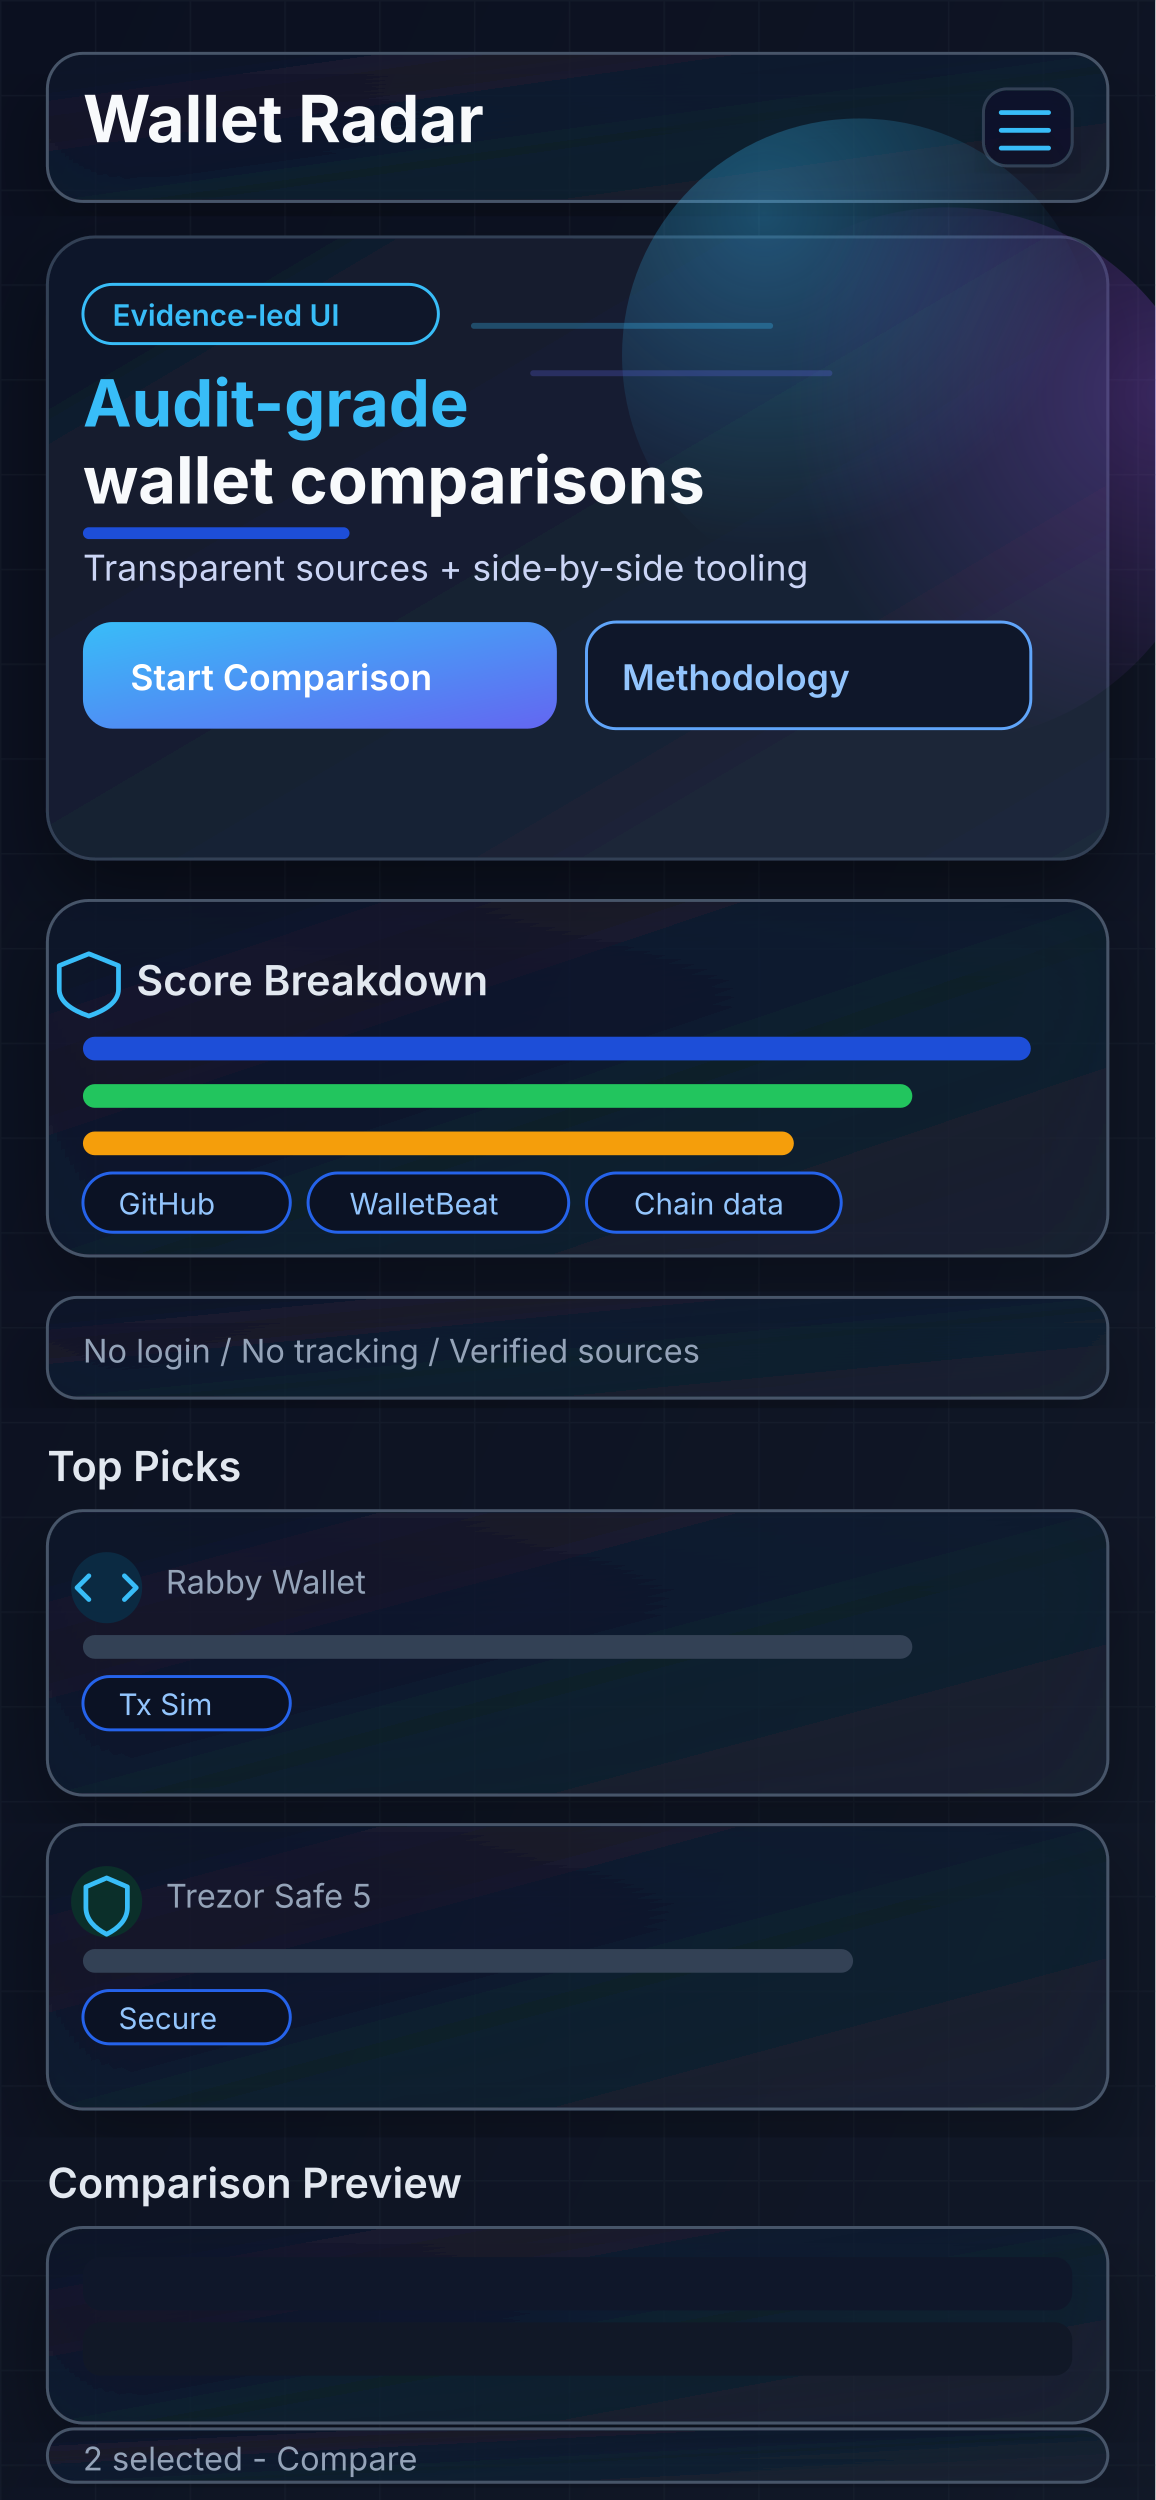
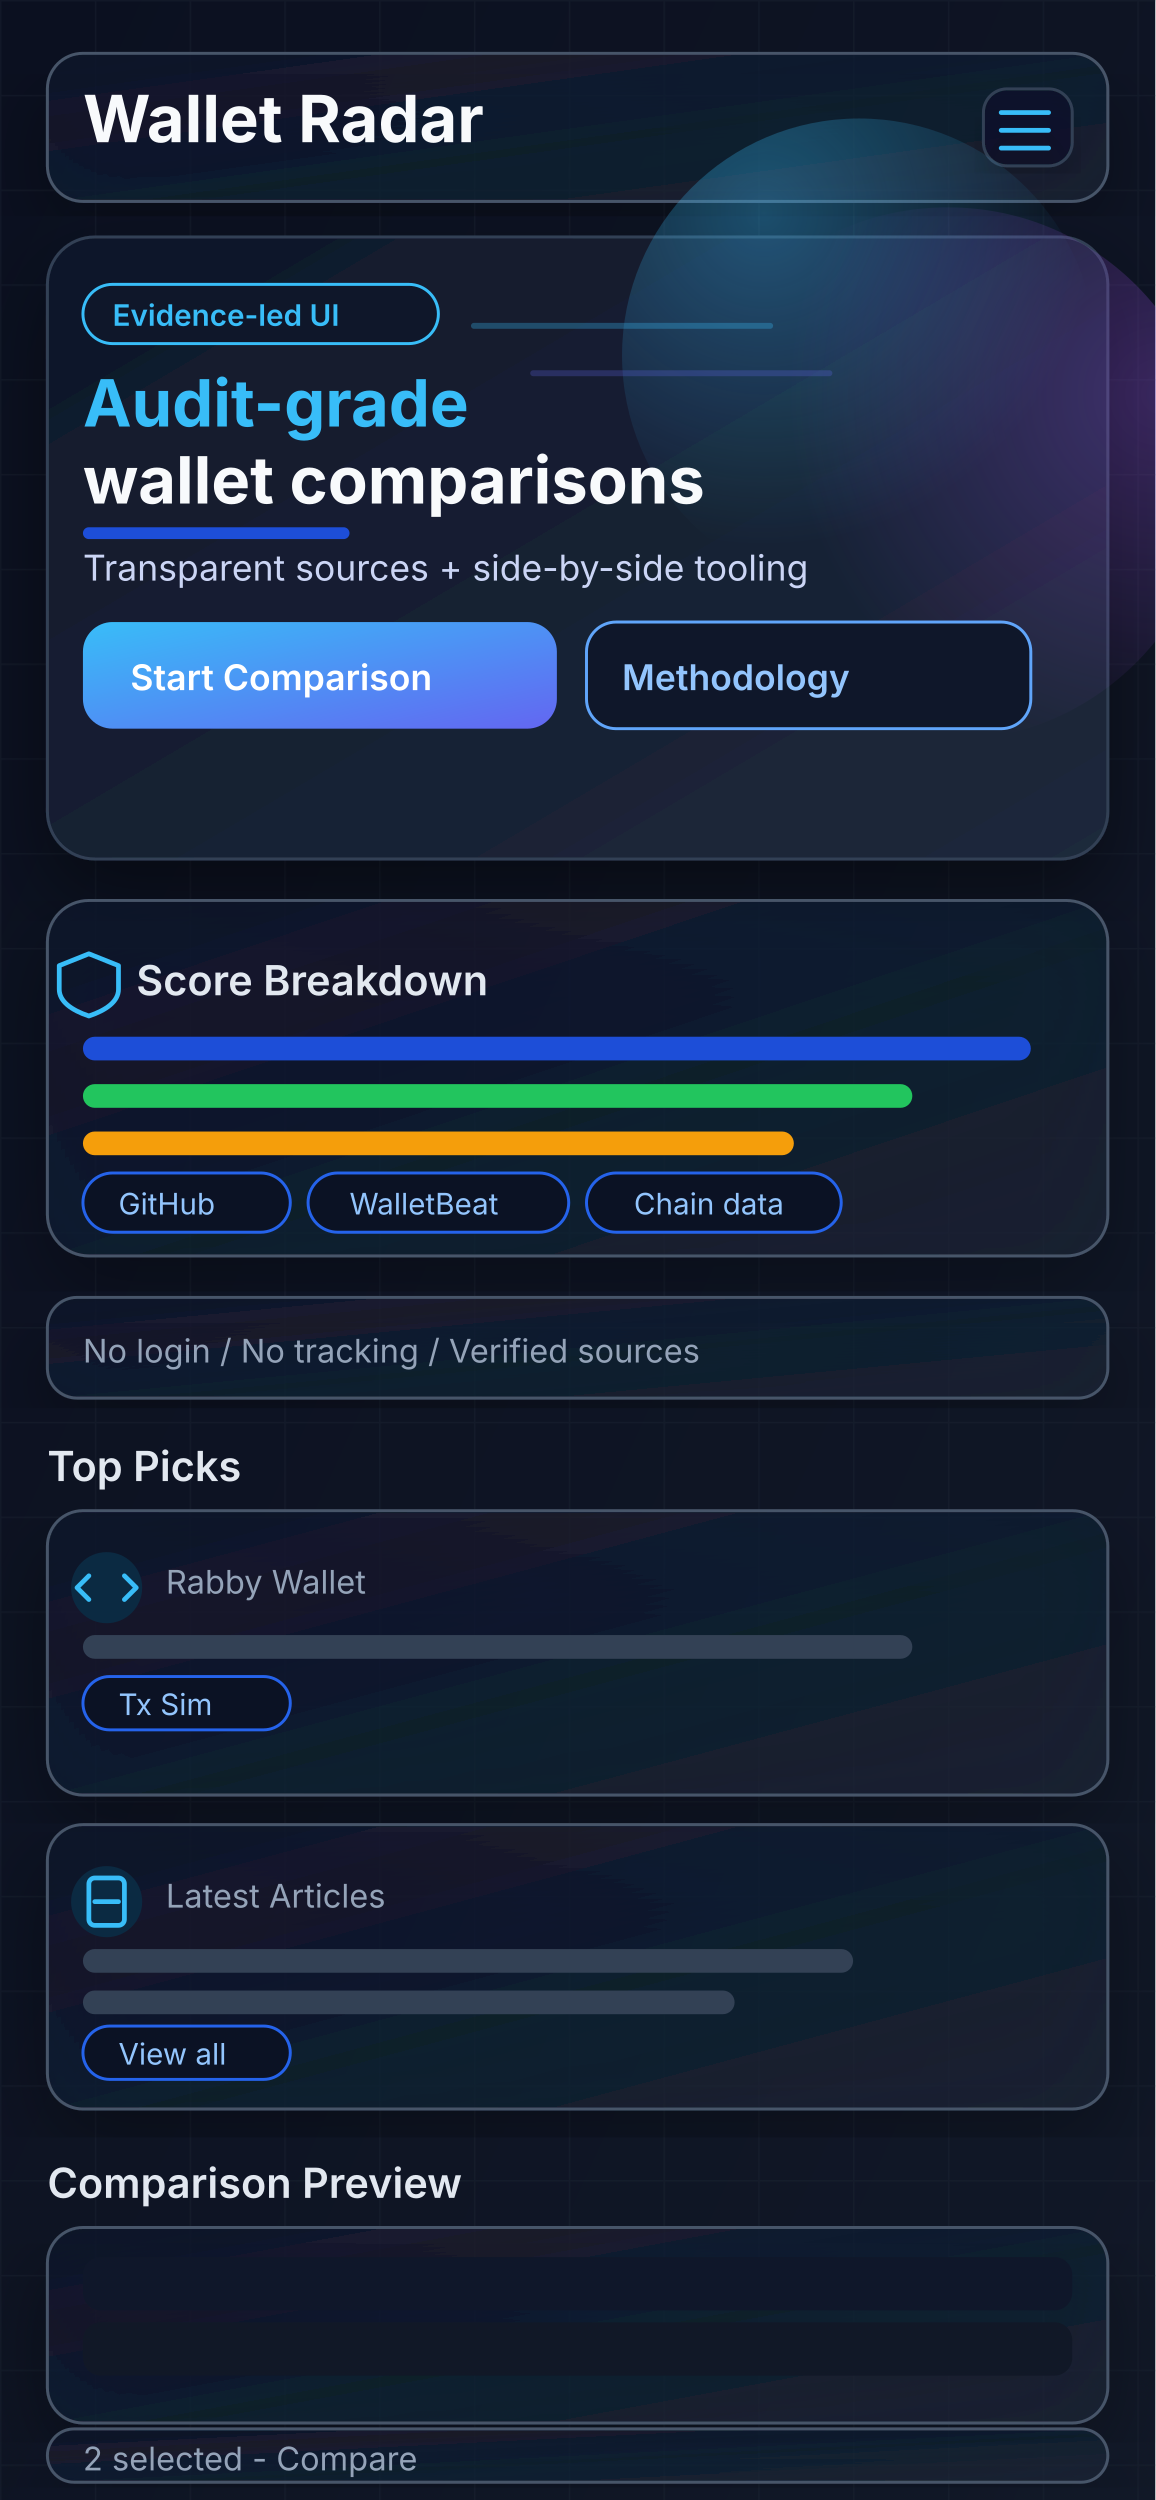
<svg xmlns="http://www.w3.org/2000/svg" width="390" height="844" viewBox="0 0 390 844">
  <defs>
    <linearGradient id="bg-gradient" x1="0" y1="0" x2="1" y2="1">
      <stop offset="0%" stop-color="#0b1020" />
      <stop offset="100%" stop-color="#111827" />
    </linearGradient>
    <linearGradient id="hero-gradient" x1="0" y1="0" x2="1" y2="1">
      <stop offset="0%" stop-color="#0f172a" />
      <stop offset="100%" stop-color="#1e293b" />
    </linearGradient>
    <radialGradient id="glow-blue" cx="0.3" cy="0.2" r="0.7">
      <stop offset="0%" stop-color="#38bdf8" stop-opacity="0.35" />
      <stop offset="100%" stop-color="#38bdf8" stop-opacity="0" />
    </radialGradient>
    <radialGradient id="glow-purple" cx="0.9" cy="0.35" r="0.7">
      <stop offset="0%" stop-color="#a855f7" stop-opacity="0.28" />
      <stop offset="100%" stop-color="#a855f7" stop-opacity="0" />
    </radialGradient>
    <linearGradient id="cta-gradient" x1="0" y1="0" x2="1" y2="1">
      <stop offset="0%" stop-color="#38bdf8" />
      <stop offset="100%" stop-color="#6366f1" />
    </linearGradient>
    <linearGradient id="glass-gradient" x1="0" y1="0" x2="1" y2="1">
      <stop offset="0%" stop-color="#0f172a" stop-opacity="0.85" />
      <stop offset="100%" stop-color="#1e293b" stop-opacity="0.55" />
    </linearGradient>
    <pattern id="grid" width="32" height="32" patternUnits="userSpaceOnUse">
      <path d="M32 0H0V32" fill="none" stroke="#1f2937" stroke-width="1" />
    </pattern>
    <filter id="card-shadow" x="-10%" y="-10%" width="120%" height="120%">
      <feDropShadow dx="0" dy="12" stdDeviation="14" flood-color="#000000" flood-opacity="0.45" />
    </filter>
    <style>
      .bg { fill: url(#bg-gradient); }
      .hero { fill: url(#hero-gradient); stroke: #334155; stroke-width: 1; filter: url(#card-shadow); }
      .glass { fill: url(#glass-gradient); stroke: #475569; stroke-width: 1; filter: url(#card-shadow); }
      .panel { fill: #0f172a; fill-opacity: 0.7; stroke: #334155; stroke-width: 1; filter: url(#card-shadow); }
      .cta-primary { fill: url(#cta-gradient); }
      .cta-secondary { fill: #0f172a; stroke: #60a5fa; stroke-width: 1; }
      .cta-text { font-size: 12px; font-family: Inter, Arial, sans-serif; fill: #ffffff; font-weight: 600; }
      .cta-secondary-text { font-size: 12px; font-family: Inter, Arial, sans-serif; fill: #93c5fd; font-weight: 600; }
      .badge { fill: #0f172a; stroke: #38bdf8; stroke-width: 1; }
      .badge-text { font-size: 10px; font-family: Inter, Arial, sans-serif; fill: #38bdf8; font-weight: 600; }
      .title { font-size: 22px; font-weight: 700; font-family: Inter, Arial, sans-serif; fill: #f8fafc; }
      .title-accent { font-size: 22px; font-weight: 700; font-family: Inter, Arial, sans-serif; fill: #38bdf8; }
      .subtext { font-family: Inter, Arial, sans-serif; fill: #cbd5f5; font-size: 12px; }
      .label { font-family: Inter, Arial, sans-serif; fill: #94a3b8; font-size: 11px; }
      .h2 { font-family: Inter, Arial, sans-serif; fill: #e2e8f0; font-size: 14px; font-weight: 600; }
      .chip { fill: #0b1224; stroke: #2563eb; }
      .chip-text { font-size: 10px; font-family: Inter, Arial, sans-serif; fill: #93c5fd; }
      .accent { fill: #1d4ed8; }
      .accent-2 { fill: #22c55e; }
      .accent-3 { fill: #f59e0b; }
      .icon { stroke: #38bdf8; stroke-width: 1.6; fill: none; stroke-linecap: round; stroke-linejoin: round; }
      .motion-line { stroke: #38bdf8; stroke-width: 2; stroke-linecap: round; opacity: 0.3; }
      .motion-line-soft { stroke: #6366f1; stroke-width: 2; stroke-linecap: round; opacity: 0.25; }
      .muted { fill: #334155; }
      .table-head { fill: #1e293b; }
      .table-row { fill: #0f172a; }
      .table-row-alt { fill: #111827; }
    </style>
  </defs>
  <rect class="bg" x="0" y="0" width="390" height="844" />
  <rect x="0" y="0" width="390" height="844" fill="url(#grid)" opacity="0.35" />
  <rect class="glass" x="16" y="18" width="358" height="50" rx="12" />
  <text class="title" x="28" y="48">Wallet Radar</text>
  <rect class="panel" x="332" y="30" width="30" height="26" rx="8" />
  <path class="icon" d="M338 38 H354" />
  <path class="icon" d="M338 44 H354" />
  <path class="icon" d="M338 50 H354" />
  <rect class="hero" x="16" y="80" width="358" height="210" rx="16" />
  <circle cx="290" cy="120" r="80" fill="url(#glow-blue)" />
  <circle cx="320" cy="160" r="90" fill="url(#glow-purple)" />
  <line class="motion-line" x1="160" y1="110" x2="260" y2="110" />
  <line class="motion-line-soft" x1="180" y1="126" x2="280" y2="126" />
  <rect class="badge" x="28" y="96" width="120" height="20" rx="10" />
  <text class="badge-text" x="38" y="110">Evidence-led UI</text>
  <text class="title-accent" x="28" y="144">Audit-grade</text>
  <text class="title" x="28" y="170">wallet comparisons</text>
  <rect class="accent" x="28" y="178" width="90" height="4" rx="2" />
  <text class="subtext" x="28" y="196">Transparent sources + side-by-side tooling</text>
  <rect class="cta-primary" x="28" y="210" width="160" height="36" rx="10" />
  <text class="cta-text" x="44" y="233">Start Comparison</text>
  <rect class="cta-secondary" x="198" y="210" width="150" height="36" rx="10" />
  <text class="cta-secondary-text" x="210" y="233">Methodology</text>
  <rect class="glass" x="16" y="304" width="358" height="120" rx="14" />
  <path class="icon" d="M30 322 L40 326 V334 C40 338 36 341 30 343 C24 341 20 338 20 334 V326 Z" />
  <text class="h2" x="46" y="336">Score Breakdown</text>
  <rect class="accent" x="28" y="350" width="320" height="8" rx="4" />
  <rect class="accent-2" x="28" y="366" width="280" height="8" rx="4" />
  <rect class="accent-3" x="28" y="382" width="240" height="8" rx="4" />
  <rect class="chip" x="28" y="396" width="70" height="20" rx="10" />
  <text class="chip-text" x="40" y="410">GitHub</text>
  <rect class="chip" x="104" y="396" width="88" height="20" rx="10" />
  <text class="chip-text" x="118" y="410">WalletBeat</text>
  <rect class="chip" x="198" y="396" width="86" height="20" rx="10" />
  <text class="chip-text" x="214" y="410">Chain data</text>
  <rect class="glass" x="16" y="438" width="358" height="34" rx="10" />
  <text class="label" x="28" y="460">No login / No tracking / Verified sources</text>
  <text class="h2" x="16" y="500">Top Picks</text>
  <rect class="glass" x="16" y="510" width="358" height="96" rx="12" />
  <circle cx="36" cy="536" r="12" fill="#0b2a42" />
  <path class="icon" d="M30 532 L26 536 L30 540" />
  <path class="icon" d="M42 532 L46 536 L42 540" />
  <text class="label" x="56" y="538">Rabby Wallet</text>
  <rect class="muted" x="28" y="552" width="280" height="8" rx="4" />
  <rect class="chip" x="28" y="566" width="70" height="18" rx="9" />
  <text class="chip-text" x="40" y="579">Tx Sim</text>
  <rect class="glass" x="16" y="616" width="358" height="96" rx="12" />
-   <circle cx="36" cy="642" r="12" fill="#0b2f2a" />
-   <path class="icon" d="M36 634 L43 637 V644 C43 648 40 651 36 653 C32 651 29 648 29 644 V637 Z" />
-   <text class="label" x="56" y="644">Trezor Safe 5</text>
+   <circle cx="36" cy="642" r="12" fill="#0b2a42" />
+   <rect class="icon" x="30" y="634" width="12" height="16" rx="2" />
+   <path class="icon" d="M32 642 H40" />
+   <text class="label" x="56" y="644">Latest Articles</text>
  <rect class="muted" x="28" y="658" width="260" height="8" rx="4" />
-   <rect class="chip" x="28" y="672" width="70" height="18" rx="9" />
-   <text class="chip-text" x="40" y="685">Secure</text>
+   <rect class="muted" x="28" y="672" width="220" height="8" rx="4" />
+   <rect class="chip" x="28" y="684" width="70" height="18" rx="9" />
+   <text class="chip-text" x="40" y="697">View all</text>
  <text class="h2" x="16" y="742">Comparison Preview</text>
  <rect class="glass" x="16" y="752" width="358" height="66" rx="12" />
  <rect class="table-row" x="28" y="762" width="334" height="18" rx="6" />
  <rect class="table-row-alt" x="28" y="784" width="334" height="18" rx="6" />
  <rect class="glass" x="16" y="820" width="358" height="18" rx="9" />
  <text class="label" x="28" y="834">2 selected - Compare</text>
</svg>
